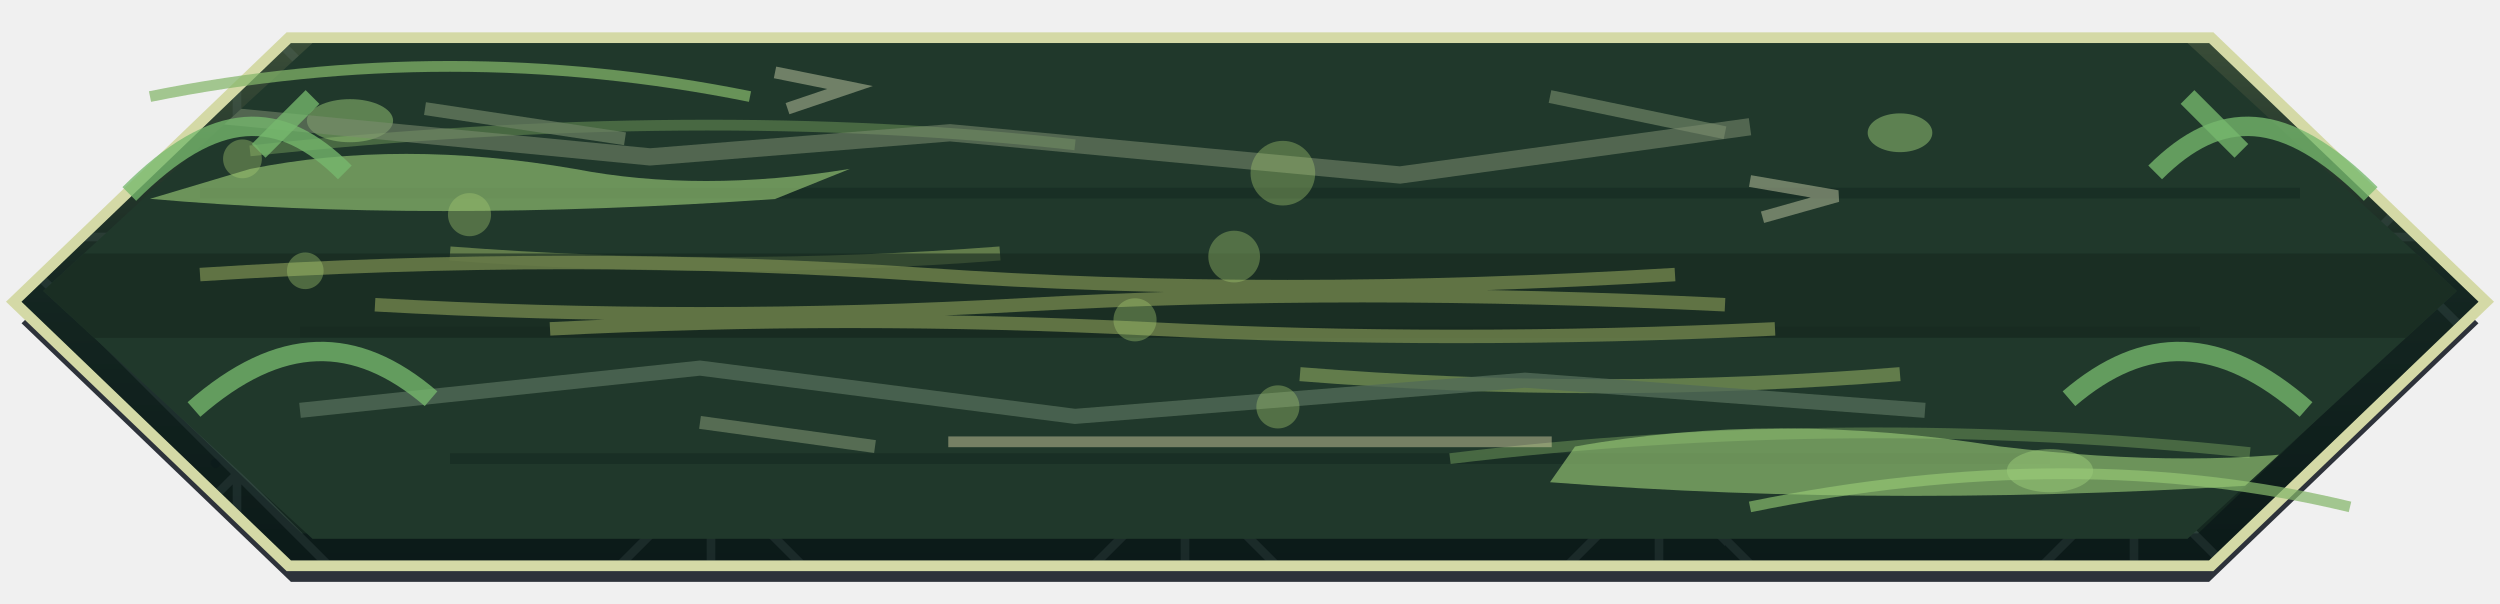
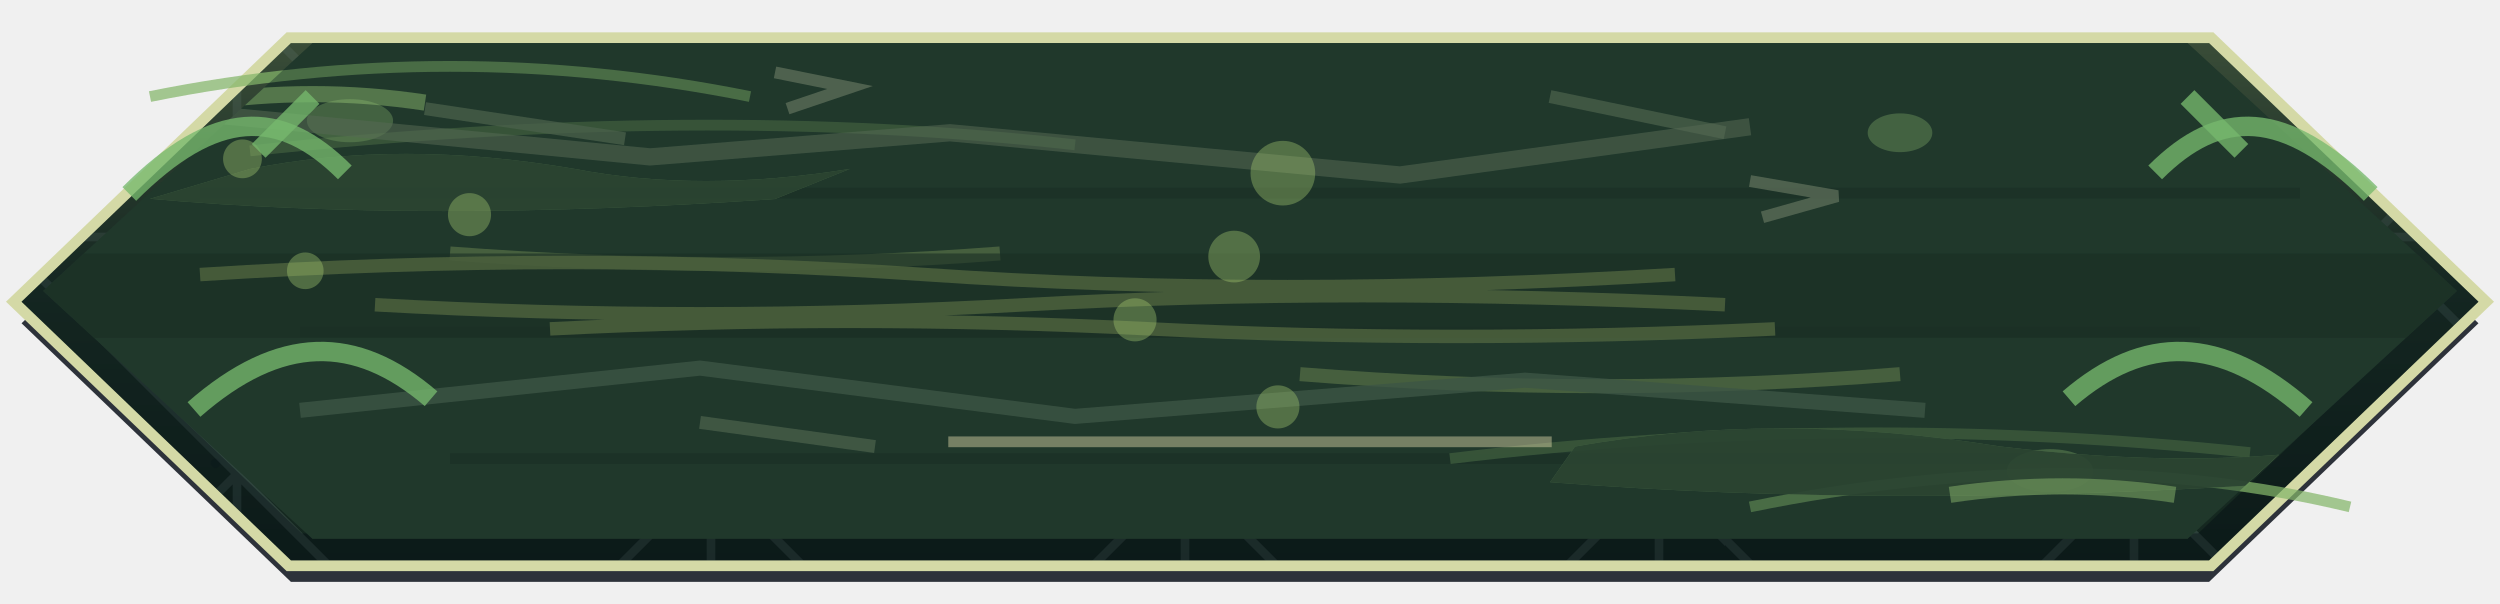
<svg xmlns="http://www.w3.org/2000/svg" width="464" height="112" viewBox="0 0 232 56" role="img" aria-label="M7 secondary-hex-button pressed" data-style="m11-enchanted-forest@0.1.0" data-geometry-shape="wide-hexagon" data-corner-radius="2" data-end-cap-depth="25">
  <defs>
    <linearGradient id="m11-secondary-hex-button-232x56-pressed-plate" x1="0" y1="0" x2="0" y2="1">
      <stop offset="0" stop-color="#5C7650" />
      <stop offset=".48" stop-color="#20382B" />
      <stop offset="1" stop-color="#13251E" />
    </linearGradient>
    <linearGradient id="m11-secondary-hex-button-232x56-pressed-primary" x1="0" y1="0" x2="0" y2="1">
      <stop offset="0" stop-color="#F1E8C8" />
      <stop offset=".45" stop-color="#66D9B2" />
      <stop offset="1" stop-color="#2A856F" />
    </linearGradient>
    <linearGradient id="m11-secondary-hex-button-232x56-pressed-energy" x1="0" y1="0" x2="1" y2="0">
      <stop offset="0" stop-color="#B8E0A5" stop-opacity="0" />
      <stop offset=".5" stop-color="#B8E0A5" stop-opacity=".86" />
      <stop offset="1" stop-color="#B8E0A5" stop-opacity="0" />
    </linearGradient>
    <pattern id="m11-secondary-hex-button-232x56-pressed-grain" width="28" height="28" patternUnits="userSpaceOnUse">
      <circle cx="5" cy="7" r=".6" fill="#FFFFFF" fill-opacity=".12" />
      <circle cx="20" cy="15" r=".45" fill="#061321" fill-opacity=".2" />
    </pattern>
    <pattern id="m11-secondary-hex-button-232x56-pressed-plate-pattern" width="44" height="44" patternUnits="userSpaceOnUse">
      <path d="M0 22H44M22 0V44M0 22L22 0 44 22 22 44Z" fill="none" stroke="#D8FBFF" stroke-opacity=".12" stroke-width=".8" />
    </pattern>
    <mask id="m11-secondary-hex-button-232x56-pressed-mask">
      <path d="M27 4H205L230 28L205 52H27L2 28Z" fill="white" />
    </mask>
  </defs>
  <g opacity="1">
    <g id="m11-secondary-hex-button-232x56-pressed-outer-shadow" data-layer="outer-shadow" transform="translate(0 2)">
      <path d="M27 4H205L230 28L205 52H27L2 28Z" fill="#020812" opacity=".82" />
    </g>
    <g id="m11-secondary-hex-button-232x56-pressed-connected-depth" data-layer="connected-depth" transform="translate(0 1)">
      <path d="M27 4H205L230 28L205 52H27L2 28Z" fill="#071522" opacity=".9" />
    </g>
    <g id="m11-secondary-hex-button-232x56-pressed-outer-frame" data-layer="outer-frame">
      <path d="M27 4H205L230 28L205 52H27L2 28Z" fill="#071421" stroke="#D4D9A6" stroke-width="2" stroke-linejoin="miter" />
    </g>
    <g id="m11-secondary-hex-button-232x56-pressed-inner-plate-fill" data-layer="inner-plate-fill">
      <path d="M27 4H205L230 28L205 52H27L2 28Z" fill="url(#m11-secondary-hex-button-232x56-pressed-plate)" />
    </g>
    <g id="m11-secondary-hex-button-232x56-pressed-surface-grain" data-layer="surface-grain" data-material-source="m8-ice-grain" mask="url(#m11-secondary-hex-button-232x56-pressed-mask)">
      <rect width="232" height="56" fill="url(#m11-secondary-hex-button-232x56-pressed-grain)" />
    </g>
    <g id="m11-secondary-hex-button-232x56-pressed-surface-pattern" data-layer="surface-pattern" data-material-source="m8-crystal-facet-pattern" mask="url(#m11-secondary-hex-button-232x56-pressed-mask)">
      <rect width="232" height="56" fill="url(#m11-secondary-hex-button-232x56-pressed-plate-pattern)" />
    </g>
    <g id="m11-secondary-hex-button-232x56-pressed-side-bevel-shade" data-layer="side-bevel-shade" mask="url(#m11-secondary-hex-button-232x56-pressed-mask)">
      <path d="M27 4H205L230 28L205 52H27L2 28Z" fill="none" stroke="#020812" stroke-opacity=".38" stroke-width="5" />
    </g>
    <g id="m11-secondary-hex-button-232x56-pressed-top-bevel-highlight" data-layer="top-bevel-highlight" mask="url(#m11-secondary-hex-button-232x56-pressed-mask)">
      <path d="M35 10H197" stroke="#FFFFFF" stroke-opacity=".55" stroke-width="3" stroke-linecap="square" />
    </g>
    <g id="m11-secondary-hex-button-232x56-pressed-cold-edge-accent" data-layer="cold-edge-accent" data-material-source="m8-cold-edge-accent" mask="url(#m11-secondary-hex-button-232x56-pressed-mask)">
      <rect x="25" y="8" width="182" height="8" fill="url(#m11-secondary-hex-button-232x56-pressed-energy)" />
    </g>
    <g id="m11-secondary-hex-button-232x56-pressed-ornament-decal" data-layer="ornament-decal" data-material-source="m7-ornament-marks" mask="url(#m11-secondary-hex-button-232x56-pressed-mask)">
      <path d="M33 43h16M183 43h16" stroke="#E6FCFF" stroke-opacity=".5" stroke-width="2" />
    </g>
    <g id="m11-secondary-hex-button-material-stack" data-layer="forest-material-stack" data-material-families="weathered-stone,dark-wood,moss-lichen">
      <path d="M29 4H203L228 27L203 50H29L4 27Z" fill="#20382B" />
      <path d="M18.56 17.92H213.44M27.84 30.8H204.16M41.76 42.56H190.24" stroke="#182E24" stroke-width="1" stroke-opacity=".82" />
      <path d="M23.2 14Q64.96 9.52 99.76 13.44M134.56 42.56Q171.68 38.08 208.8 42" fill="none" stroke="#4D6E45" stroke-width="1" stroke-opacity=".9" />
      <path d="M13.92 8.96Q41.76 3.36 69.6 8.96M162.4 47.04Q192.56 40.88 218.08 47.04" fill="none" stroke="#84B66A" stroke-width="1" stroke-opacity=".72" />
    </g>
    <g id="m11-secondary-hex-button-material-detail" data-layer="forest-material-detail" data-material-channels="stone-chips,wood-grain,moss-mask">
      <path d="M39.44 10.08l18.56 2.8M143.84 8.96l16.24 3.36M64.96 39.2l16.24 2.24" stroke="#6B8063" stroke-width="1.2" stroke-opacity=".72" />
      <path d="M41.76 23.52q25.52 1.96 51.04 0M120.64 34.72q27.84 2.24 55.68 0" fill="none" stroke="#789356" stroke-width="1.3" stroke-opacity=".75" />
      <g fill="#9BCB78" fill-opacity=".5">
        <ellipse cx="32.48" cy="11.2" rx="4" ry="2" />
        <ellipse cx="190.24" cy="43.68" rx="4" ry="2" />
        <ellipse cx="176.32" cy="12.32" rx="3" ry="1.8" />
      </g>
    </g>
    <g id="m11-secondary-hex-button-material-face-depth" data-layer="forest-material-face-depth" data-material-source="shared-face-geometry">
      <clipPath id="m11-secondary-hex-button-face-clip">
        <path d="M29 4H203L228 27L203 50H29L4 27Z" />
      </clipPath>
      <g clip-path="url(#m11-secondary-hex-button-face-clip)">
        <g data-layer="forest-weathered-stone">
          <path d="M13.92 10.08l46.4 4.48 27.84 -2.24 41.76 3.92 32.48 -4.48" fill="none" stroke="#7C8D70" stroke-width="1.6" stroke-opacity=".55" />
          <path d="M27.84 38.08l37.12 -3.92 34.8 4.48 41.76 -3.36 37.12 2.8" fill="none" stroke="#526B56" stroke-width="1.4" stroke-opacity=".8" />
          <path d="M71.92 6.72l6.96 1.4 -5.8 1.96M162.4 16.8l8.12 1.4 -6.96 1.96" fill="none" stroke="#9BA687" stroke-width="1.1" stroke-opacity=".65" />
        </g>
        <g data-layer="forest-dark-wood-grain">
          <path d="M0 23.52H232V31.36H0Z" fill="#17291F" fill-opacity=".62" />
          <path d="M18.56 25.48q34.8 -2.24 67.28 0t69.6 0M34.8 28.28q30.16 1.68 60.32 0t64.96 0M51.04 30.52q27.84 -1.4 55.68 0t58 0" fill="none" stroke="#72854C" stroke-width="1.25" stroke-opacity=".8" />
        </g>
        <g data-layer="forest-moss-growth-mask" fill="#9BCB78" fill-opacity=".62">
          <path d="M23.2 15.68q13.92 -2.8 30.16 0q11.6 2.24 25.52 -.01l-6.96 2.8q-32.48 2.24 -58 -.02Z" />
          <path d="M146.16 41.44q18.56 -3.36 39.44 -.01q18.56 2.24 32.48 -.03l-4.64 3.36q-37.12 2.52 -69.6 -.01Z" />
        </g>
      </g>
    </g>
+     <g id="m11-secondary-hex-button-material-restraint" data-layer="forest-material-restraint" data-restraint="edge-anchored-low-opacity">
+       <clipPath id="m11-secondary-hex-button-restraint-clip">
+         <path d="M29 4H203L228 27L203 50H29L4 27Z" />
+       </clipPath>
+       <g clip-path="url(#m11-secondary-hex-button-restraint-clip)">
+         <path d="M0 0H232V56H0Z" fill="#20382B" fill-opacity=".42" />
+         <g data-layer="forest-moss-edge-anchor" fill="#20382B" fill-opacity=".78">
+           <path d="M23.2 15.68q13.92 -2.8 30.16 0q11.6 2.24 25.52 -.01l-6.96 2.8q-32.48 2.24 -58 -.02Z" />
+           <path d="M146.16 41.44q18.56 -3.36 39.44 -.01q18.56 2.24 32.48 -.03l-4.64 3.36q-37.12 2.52 -69.6 -.01Z" />
+         </g>
+         <path d="M18.56 9.52q10.44 -1.568 20.88 0M180.96 45.92q10.44 -1.568 20.88 0" fill="none" stroke="#9BCB78" stroke-width="1.5" stroke-opacity=".42" />
+       </g>
+     </g>
    <g id="m11-secondary-hex-button-moss-variation" data-layer="forest-variation" data-variation-seed="51731" data-variation-baseline="false" fill="#A6CC72" fill-opacity=".38">
      <circle cx="119.05" cy="16.07" r="3.0" />
      <circle cx="114.53" cy="23.81" r="2.4" />
      <circle cx="22.50" cy="14.74" r="1.8" />
      <circle cx="43.57" cy="19.92" r="2.0" />
      <circle cx="105.33" cy="29.68" r="2.0" />
      <circle cx="118.59" cy="37.76" r="2.0" />
      <circle cx="28.33" cy="25.13" r="1.7" />
    </g>
    <g id="m11-secondary-hex-button-leaf-vine-ornament" data-layer="forest-ornament" data-ornament="leaf-vine" data-ornament-count="4" fill="none" stroke="#76B86D" stroke-opacity=".78" stroke-width="1.8">
      <path d="M12 18c8-8 14-8 20-2M220 18c-8-8-14-8-20-2M18 38c8-7 15-7 22-1M214 38c-8-7-15-7-22-1" />
      <path d="M24 14l5-5M208 14l-5-5" />
    </g>
    <g id="m11-secondary-hex-button-parchment-typography" data-layer="forest-typography" data-typography-preset="m11-parchment-sage-action" data-semantic-text="required">
      <path d="M88 41h56" stroke="#EDE3B4" stroke-opacity=".42" />
    </g>
    <g id="m11-enchanted-forest-secondary-hex-button-content" data-layer="content" data-slot="editable-secondary-hex-button-content" data-safe-x="39" data-safe-y="10" data-safe-width="154" data-safe-height="38" />
  </g>
</svg>
